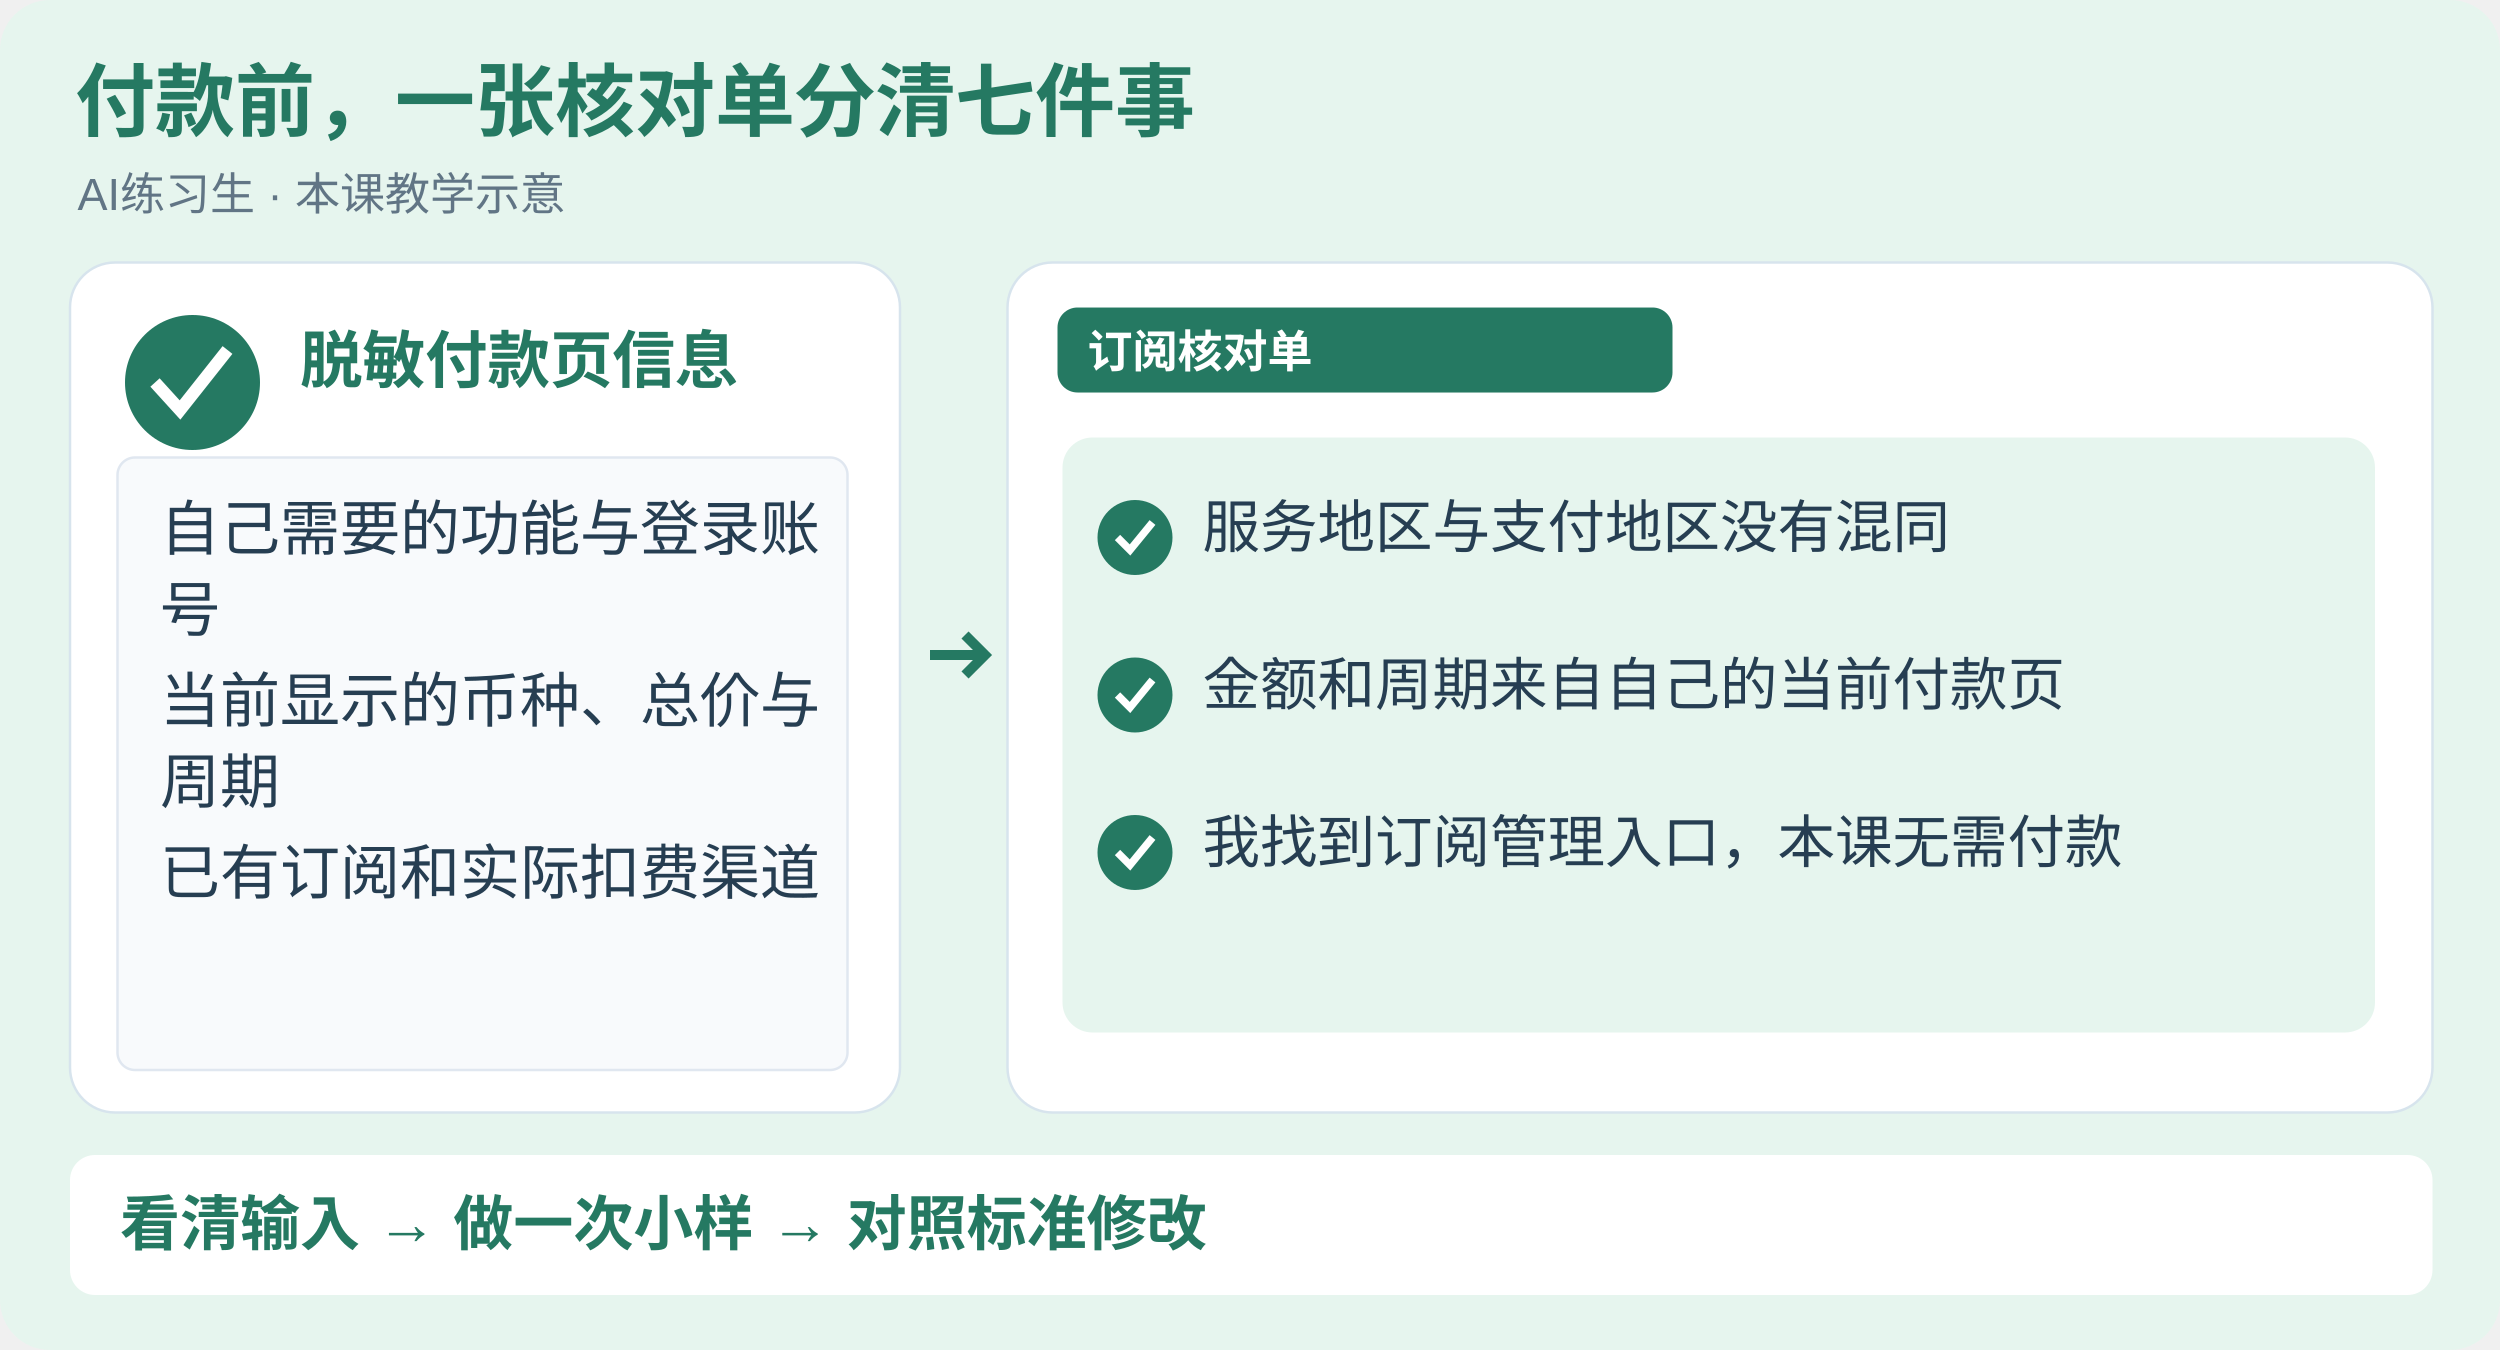
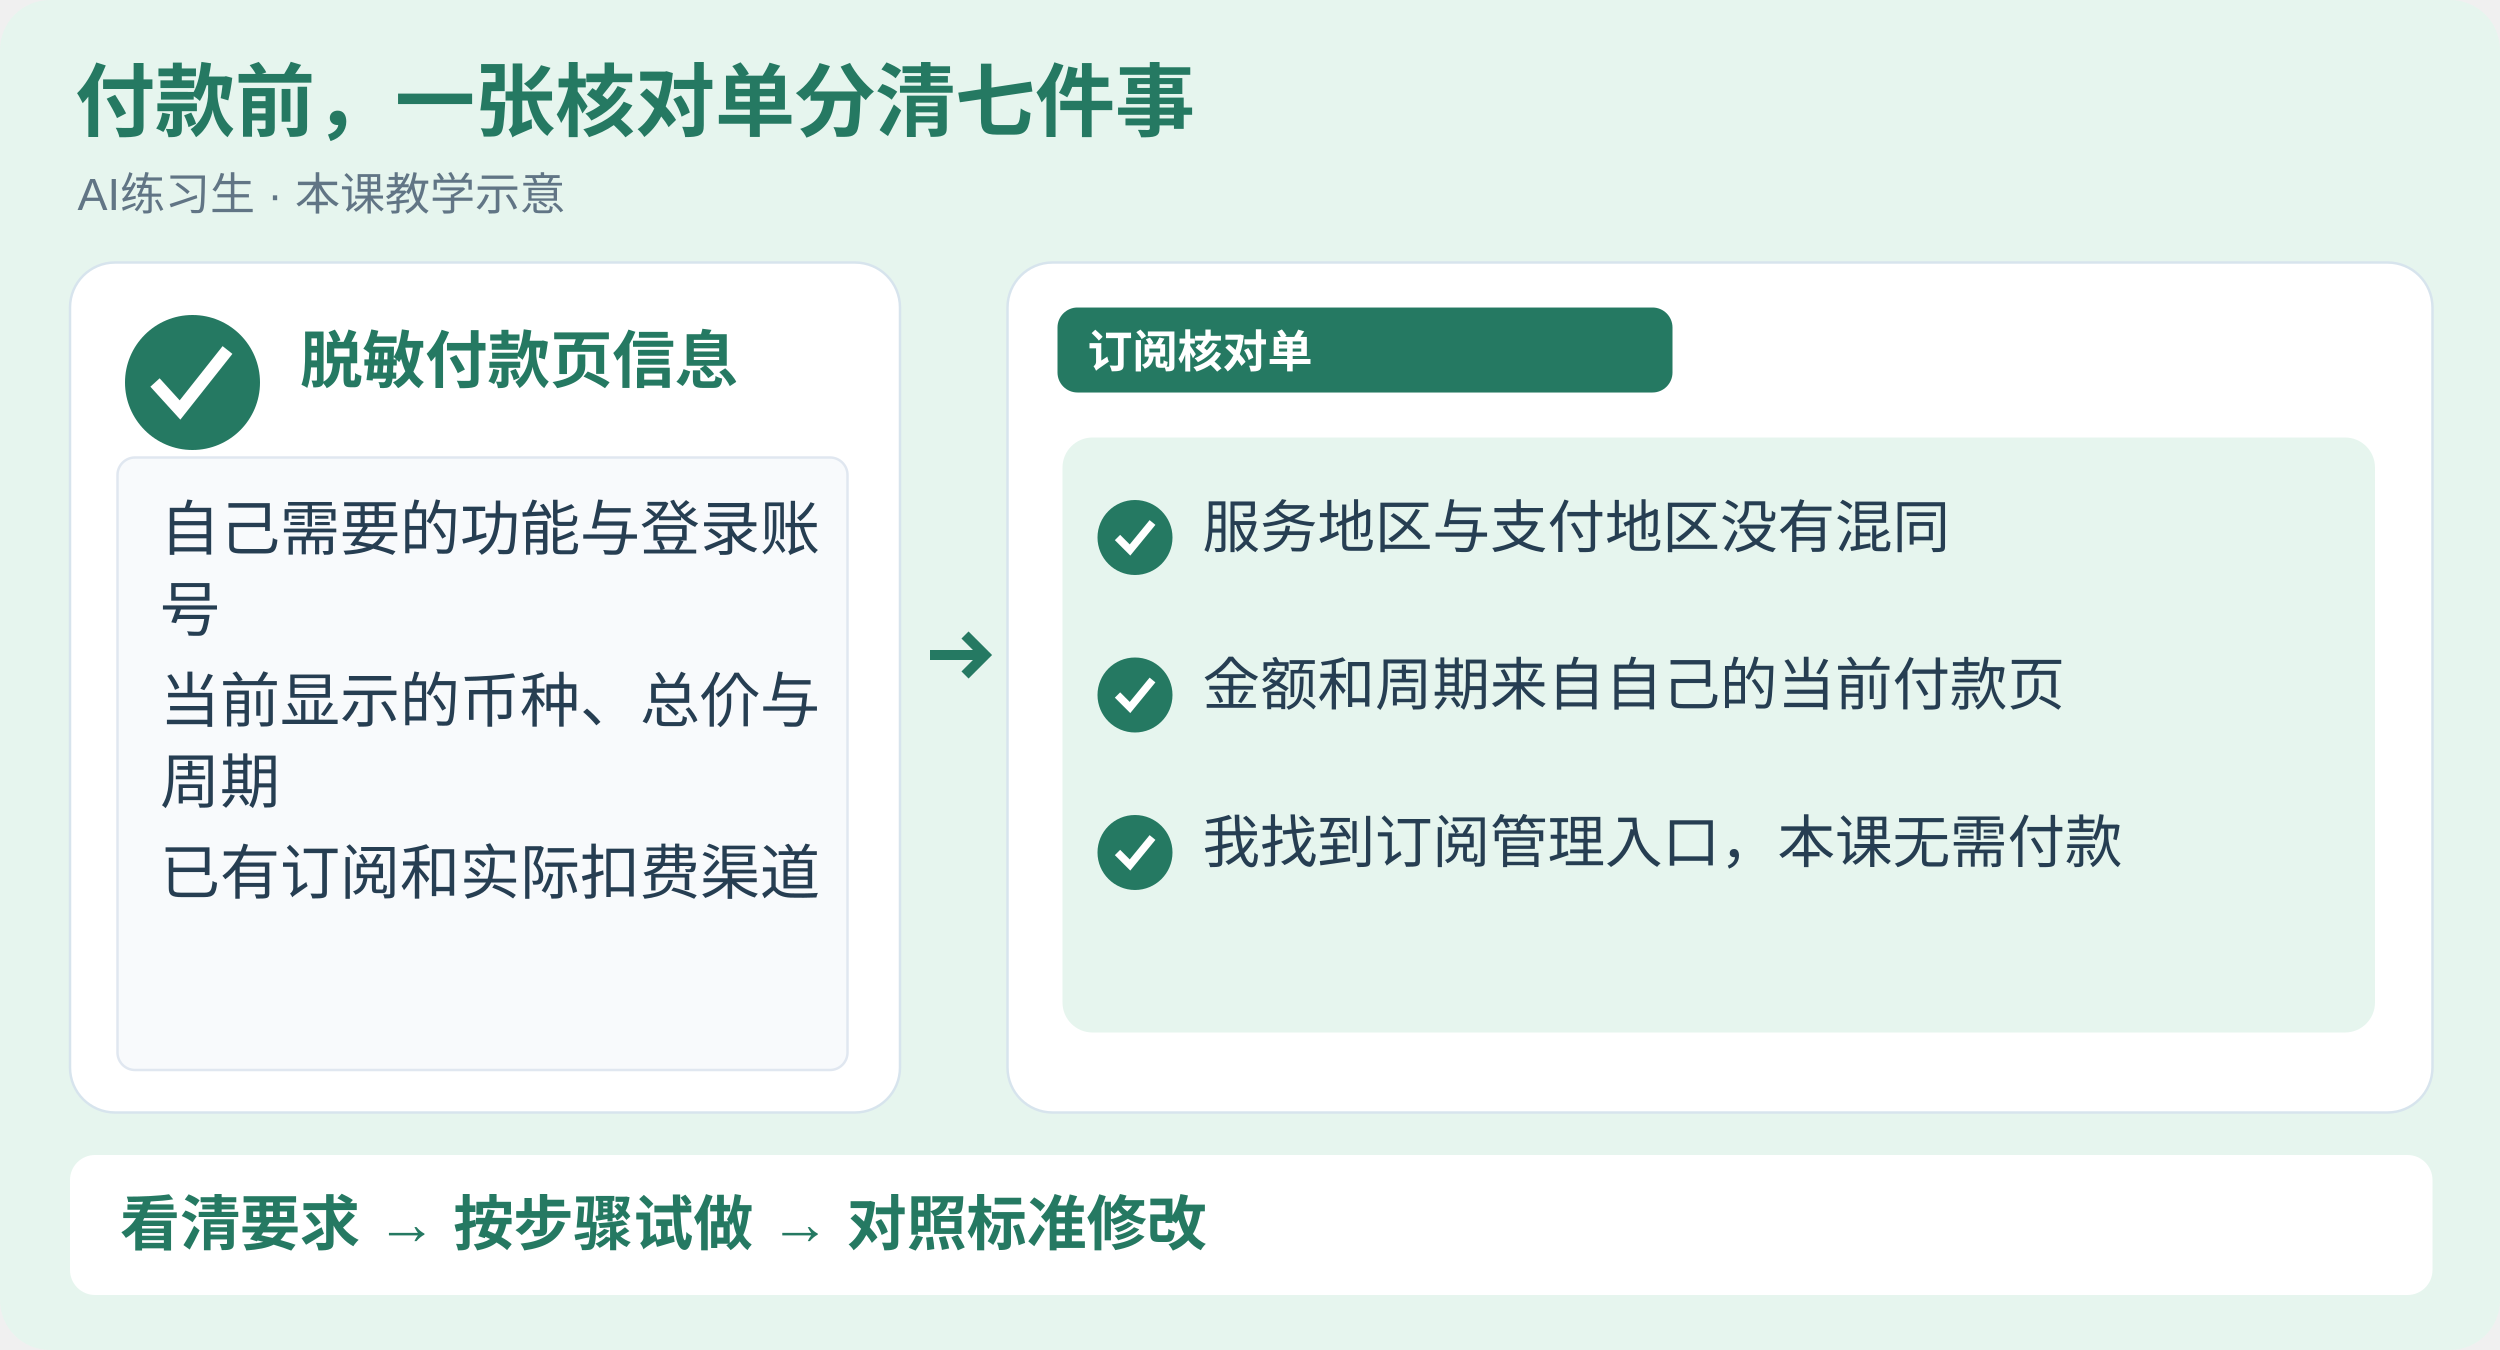
<svg xmlns="http://www.w3.org/2000/svg" width="1000" height="540" viewBox="0 0 1000 540" role="img" aria-labelledby="title desc">
  <style>text{font-family:'PingFang SC','Microsoft YaHei',Arial,sans-serif}</style>
  <rect x="0" y="0" width="1000" height="540" rx="20" fill="#e6f5ee" stroke="none" />
  <text x="30" y="52" font-size="32" fill="#257962" font-weight="750">
    <tspan x="30" dy="0">付款前，一张核对单分清七件事</tspan>
  </text>
  <text x="31" y="84" font-size="18" fill="#617585" font-weight="500">
    <tspan x="31" dy="0">AI练习生 · 本课教学示意</tspan>
  </text>
  <rect x="28" y="105" width="332" height="340" rx="18" fill="#fff" stroke="#d7e4ed" />
  <circle cx="77" cy="153" r="27" fill="#257962" />
  <path d="M62 153l10 11 19-24" fill="none" stroke="white" stroke-width="5" />
  <text x="120" y="153" font-size="25" fill="#257962" font-weight="700">
    <tspan x="120" dy="0">脱敏付款页信息</tspan>
  </text>
  <rect x="47" y="183" width="292" height="245" rx="7" fill="#f8fafc" stroke="#e0e7f0" />
  <text x="64" y="220" font-size="24" fill="#263e52" font-weight="500">
    <tspan x="64" dy="0">自己需要的功能与登录账</tspan>
    <tspan x="64" dy="32.4">号</tspan>
  </text>
  <text x="64" y="288.8" font-size="24" fill="#263e52" font-weight="500">
    <tspan x="64" dy="0">当前显示的币种、总价与</tspan>
    <tspan x="64" dy="32.4">周期</tspan>
  </text>
  <text x="64" y="357.6" font-size="24" fill="#263e52" font-weight="500">
    <tspan x="64" dy="0">已有订阅和实际扣费渠道</tspan>
  </text>
  <path d="M372 262h22m-8-8l8 8-8 8" stroke="#257962" stroke-width="4" fill="none" />
  <rect x="403" y="105" width="570" height="340" rx="18" fill="#fff" stroke="#d7e4ed" />
  <rect x="423" y="123" width="246" height="34" rx="8" fill="#257962" stroke="none" />
  <text x="435" y="147" font-size="18" fill="#fff" font-weight="700">
    <tspan x="435" dy="0">订阅核对单</tspan>
  </text>
  <rect x="425" y="175" width="525" height="238" rx="12" fill="#e6f5ee" stroke="none" />
  <circle cx="454" cy="215" r="15" fill="#257962" />
  <path d="M447 215l5 5 9-11" stroke="white" stroke-width="3" fill="none" />
  <text x="481" y="219" font-size="23" fill="#263e52" font-weight="500">
    <tspan x="481" dy="0">服务地区与支付地区没有混同</tspan>
  </text>
  <circle cx="454" cy="278" r="15" fill="#257962" />
  <path d="M447 278l5 5 9-11" stroke="white" stroke-width="3" fill="none" />
  <text x="481" y="282" font-size="23" fill="#263e52" font-weight="500">
    <tspan x="481" dy="0">金额和周期来自自己的当前付款页</tspan>
  </text>
  <circle cx="454" cy="341" r="15" fill="#257962" />
  <path d="M447 341l5 5 9-11" stroke="white" stroke-width="3" fill="none" />
  <text x="481" y="345" font-size="23" fill="#263e52" font-weight="500">
    <tspan x="481" dy="0">我找到订阅管理入口，本课无需付款</tspan>
  </text>
  <rect x="28" y="462" width="945" height="56" rx="10" fill="#fff" stroke="none" />
  <text x="48" y="498" font-size="24" fill="#257962" font-weight="650">
-     <tspan x="48" dy="0">看清输入 → 做一次小样 → 对照标准修改</tspan>
+     <tspan x="48" dy="0">看清要求 → 按步骤试做 → 对照标准修改</tspan>
  </text>
</svg>
